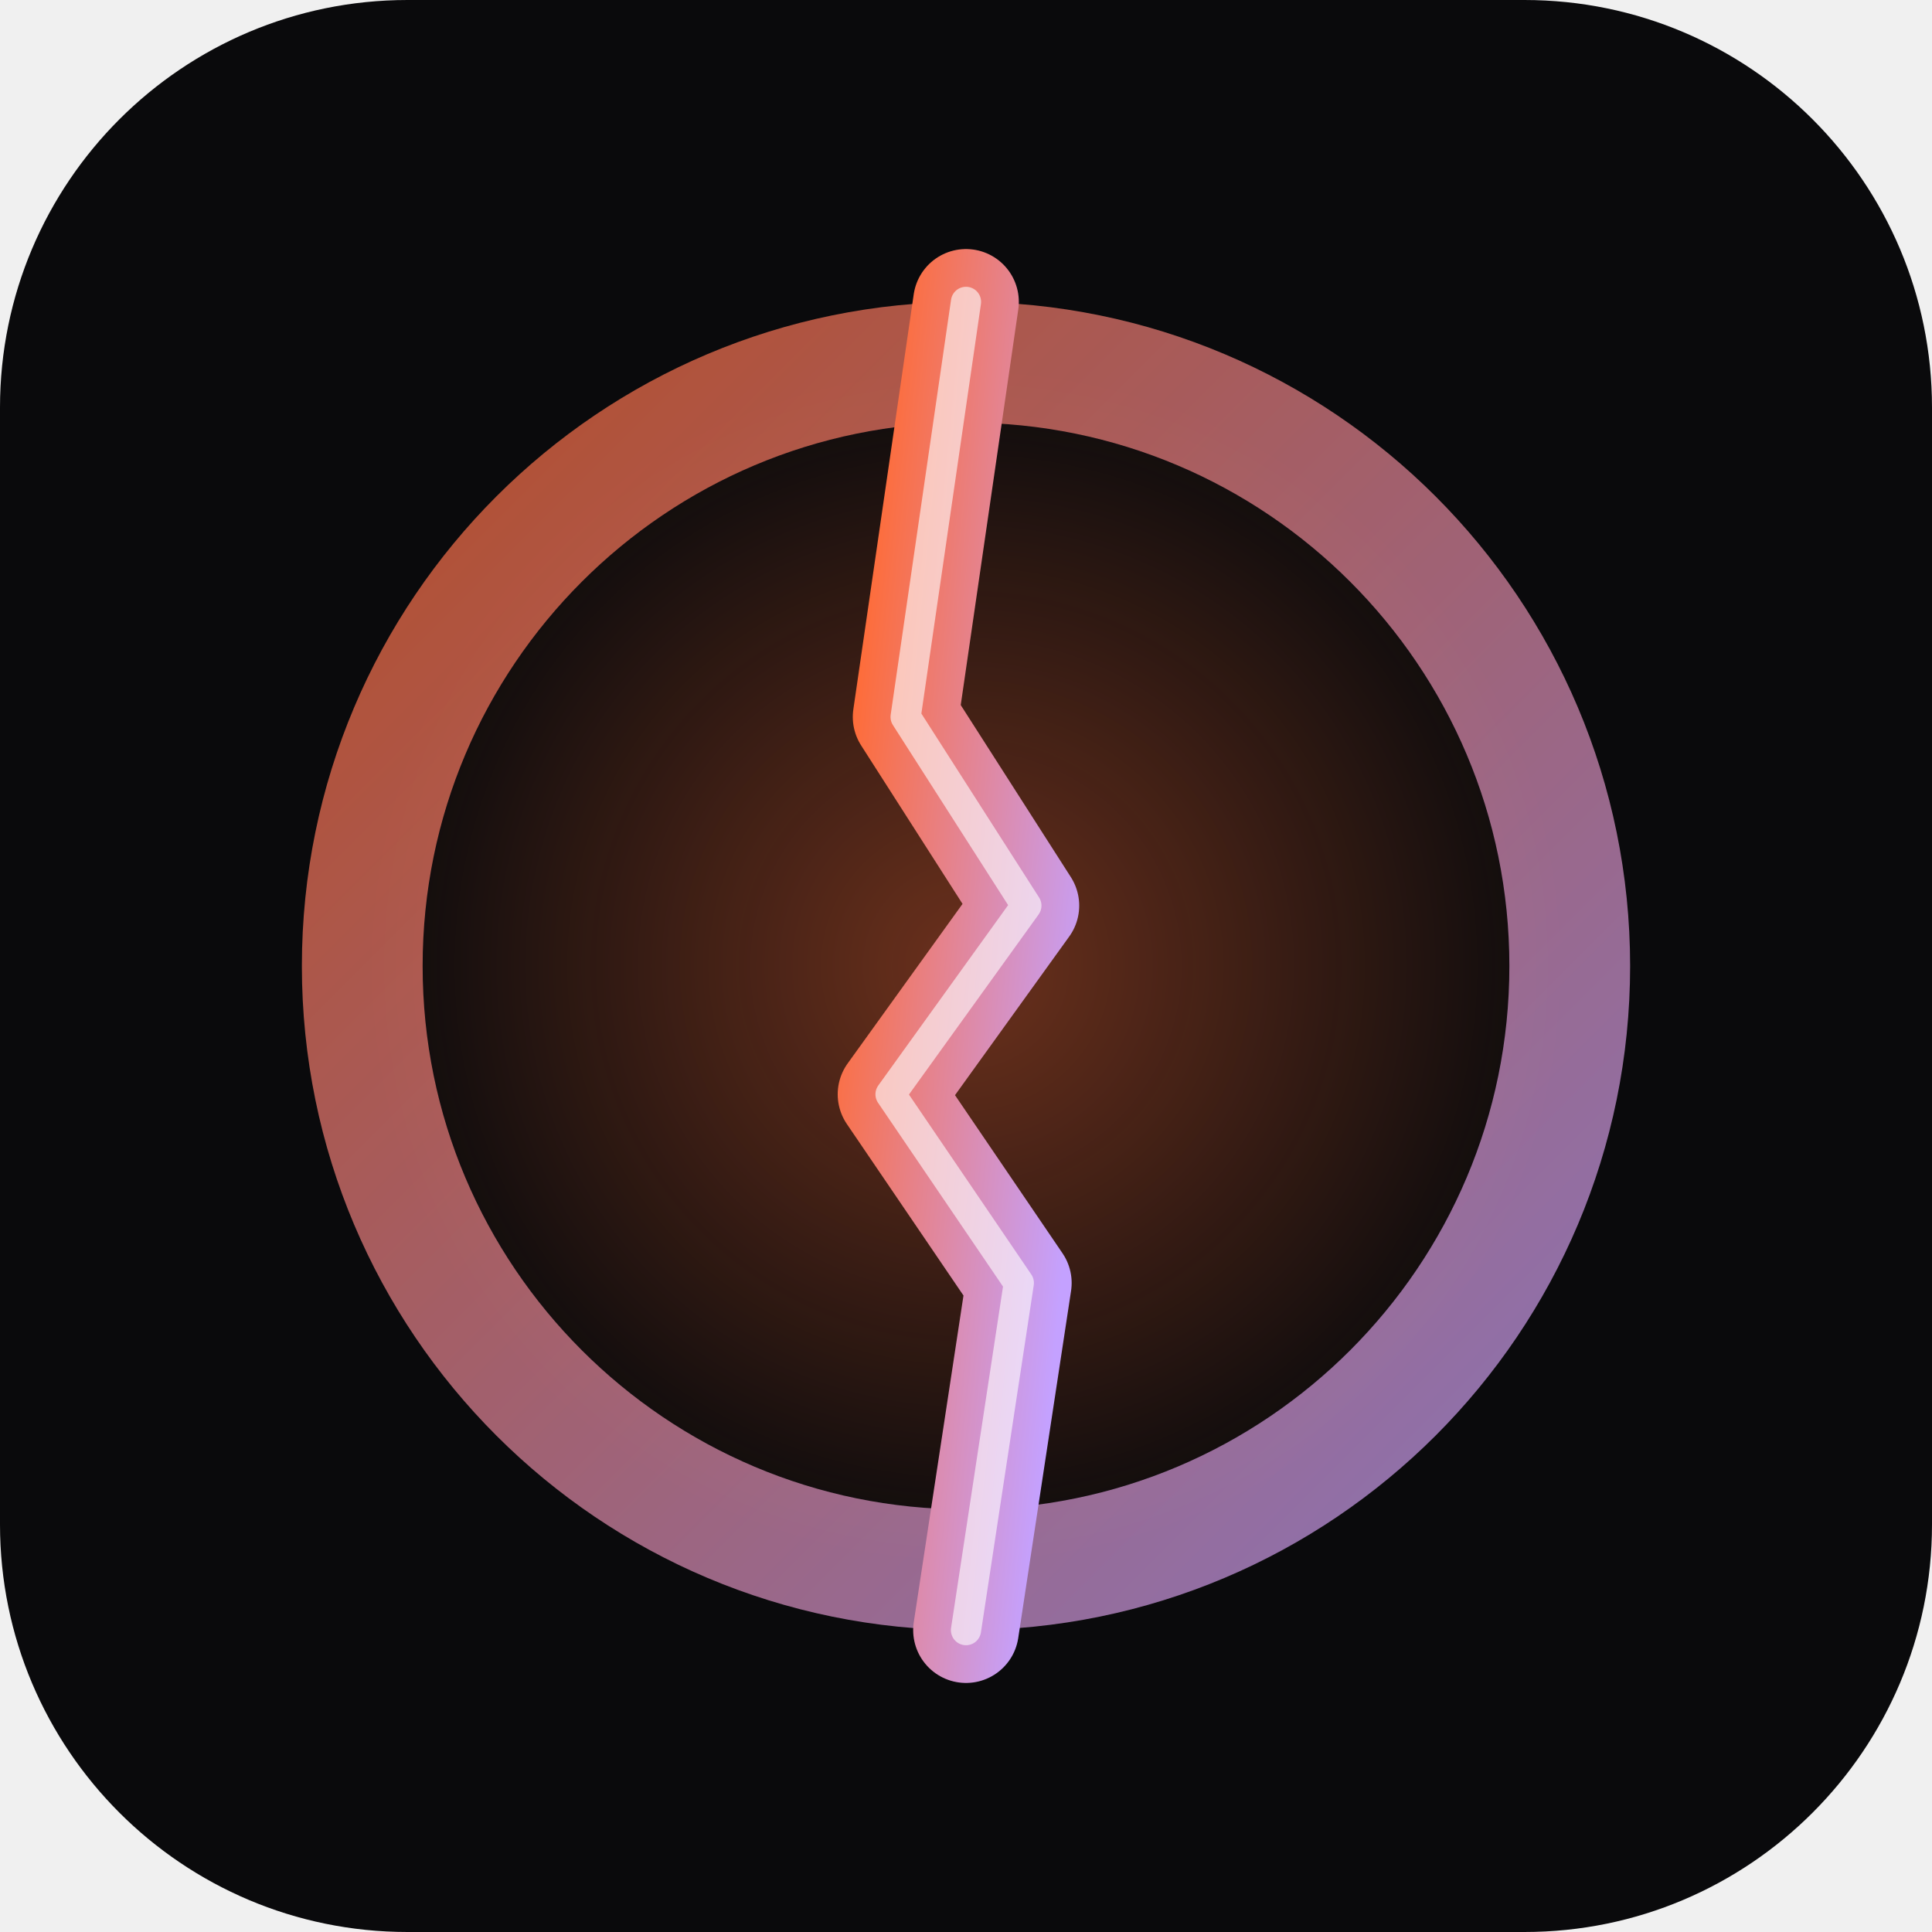
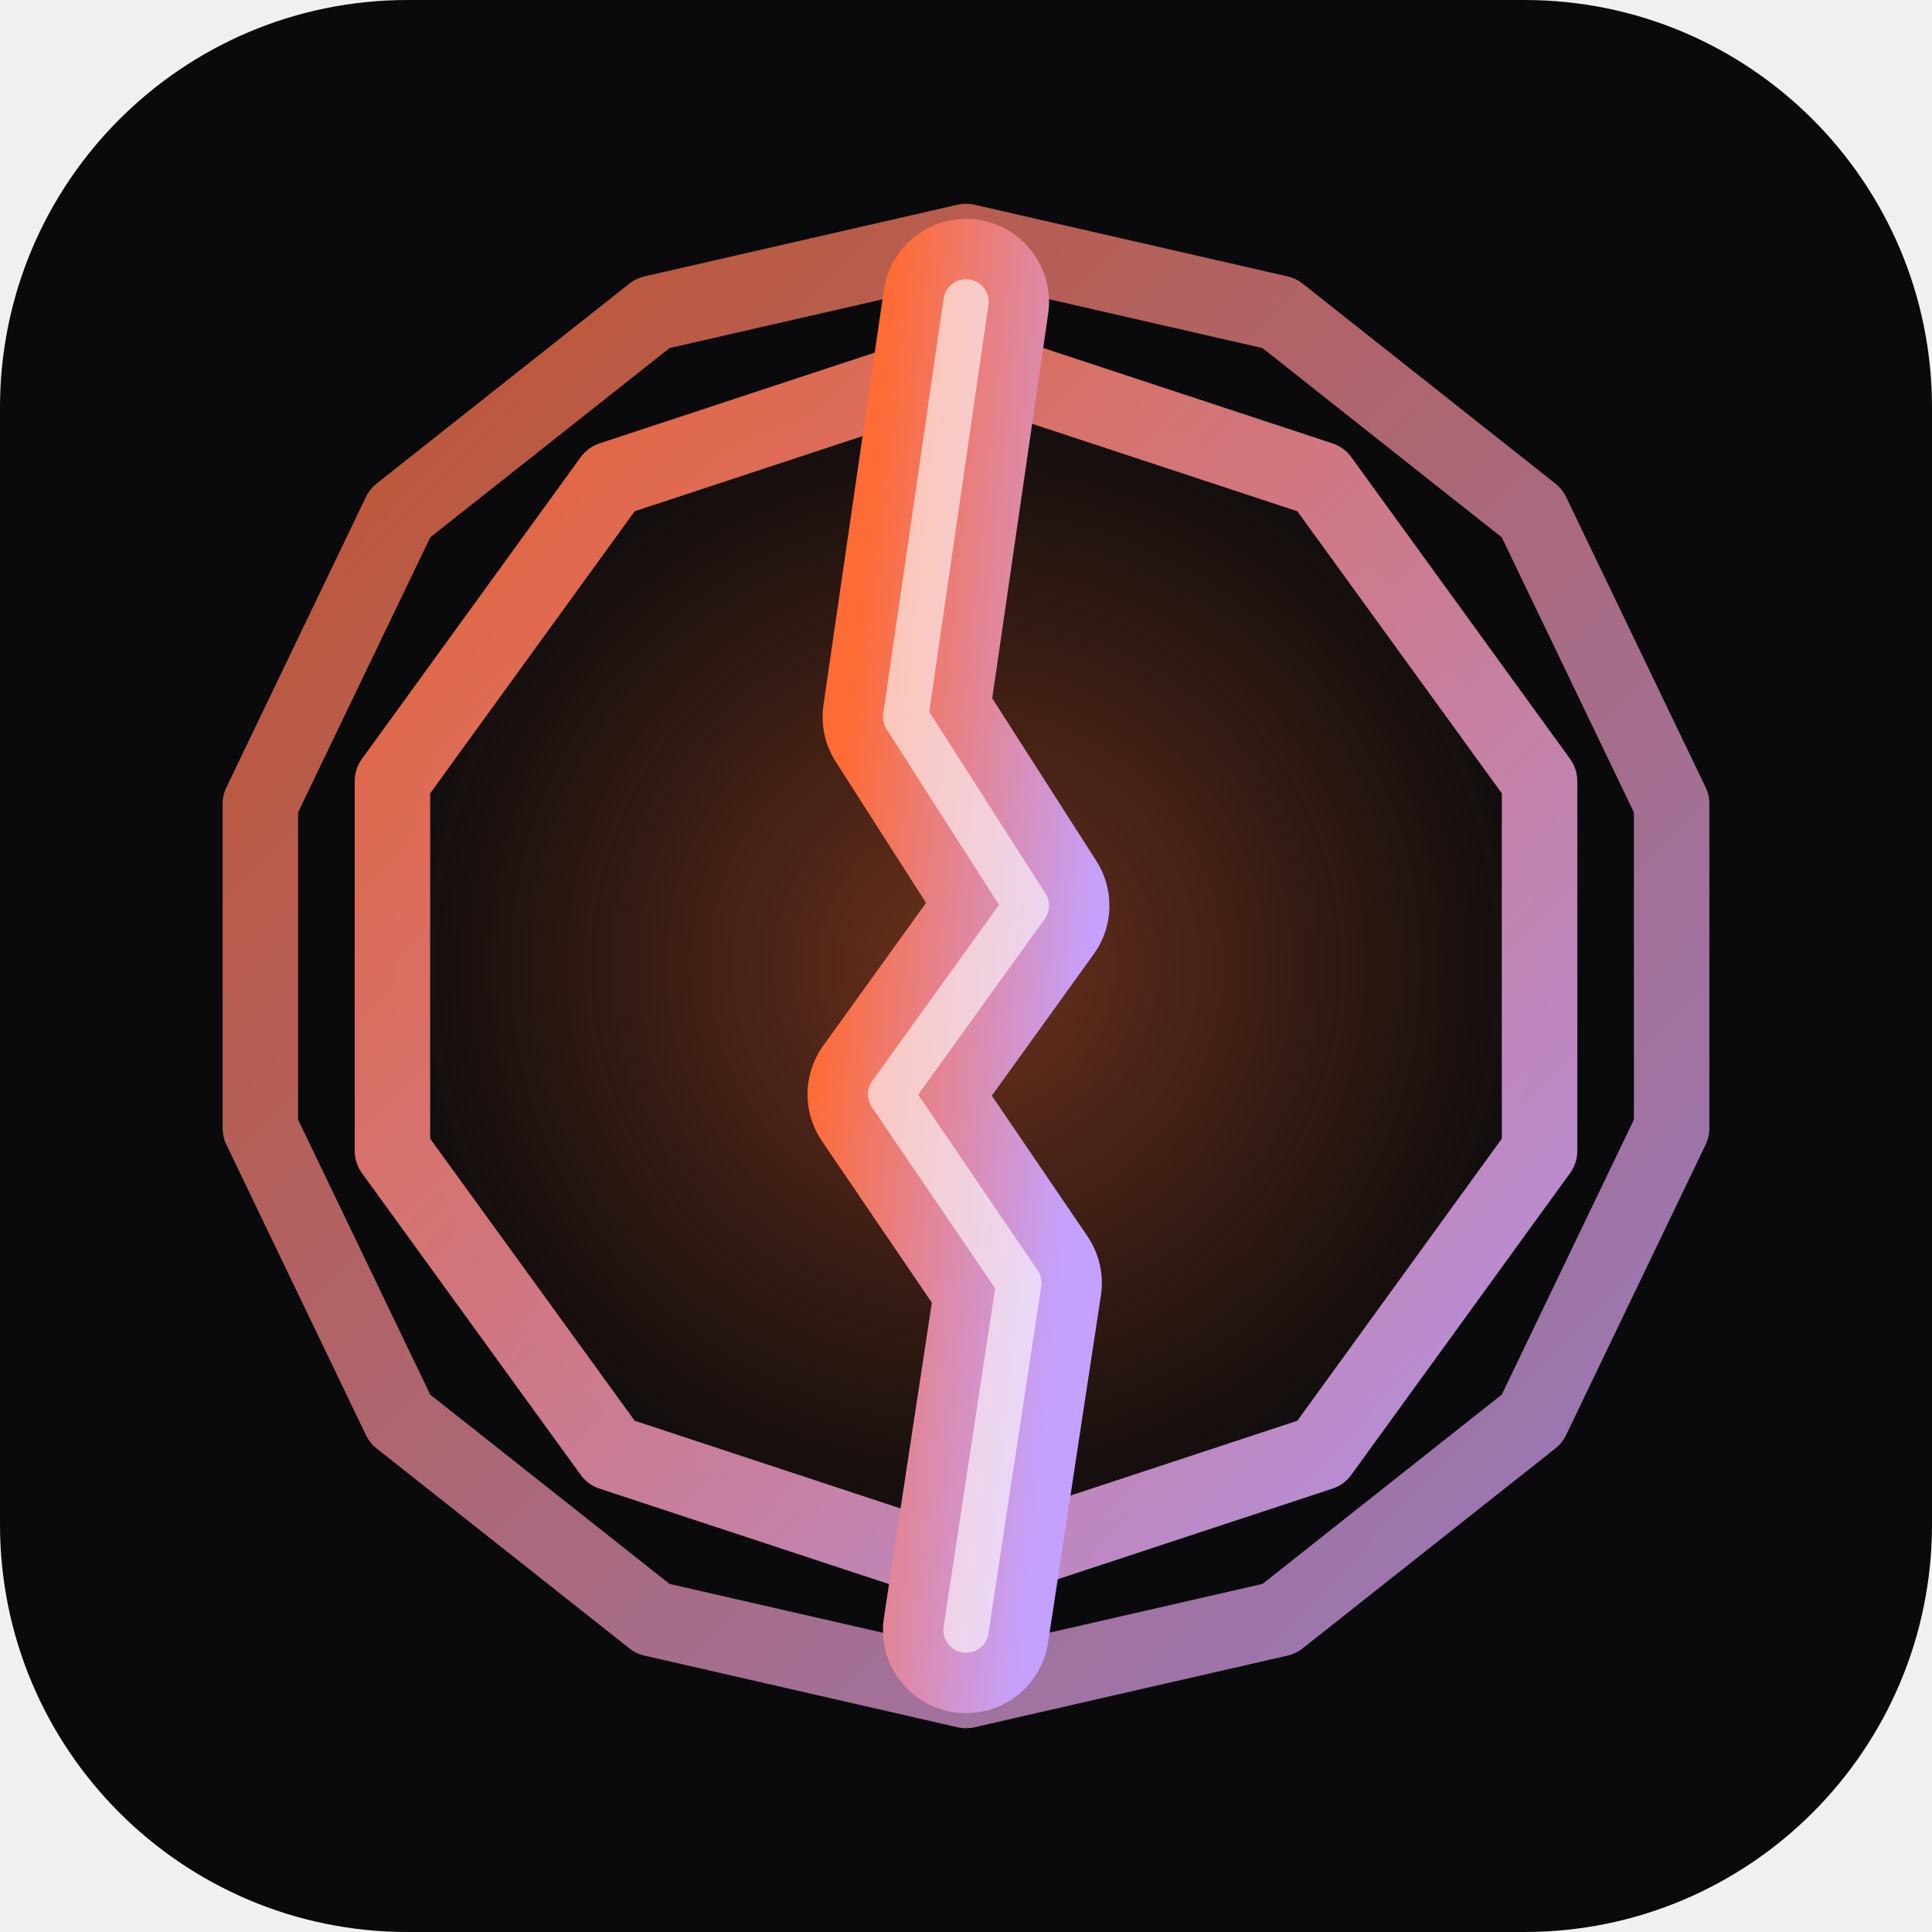
<svg xmlns="http://www.w3.org/2000/svg" viewBox="0 0 512 512">
  <defs>
    <linearGradient id="g" x1="0%" y1="0%" x2="100%" y2="100%">
      <stop offset="0%" stop-color="#ff6b35" />
      <stop offset="100%" stop-color="#c4a1ff" />
    </linearGradient>
    <radialGradient id="glow" cx="50%" cy="50%" r="50%">
      <stop offset="0%" stop-color="#ff6b35" stop-opacity="0.4" />
      <stop offset="100%" stop-color="#ff6b35" stop-opacity="0" />
    </radialGradient>
  </defs>
  <rect width="512" height="512" rx="108" fill="#0a0a0c" />
  <circle cx="256" cy="256" r="160" fill="url(#glow)" />
-   <circle cx="256" cy="256" r="160" fill="none" stroke="url(#g)" stroke-width="32" opacity="0.7" />
-   <path d="M256 80 L240 190 L272 240 L236 290 L270 340 L256 432" fill="none" stroke="url(#g)" stroke-width="28" stroke-linecap="round" stroke-linejoin="round" />
-   <path d="M256 80 L240 190 L272 240 L236 290 L270 340 L256 432" fill="none" stroke="#fff" stroke-width="8" stroke-linecap="round" stroke-linejoin="round" opacity="0.6" />
+   <polygon points="256,64 339,83 406,136 443,213 443,299 406,376 339,429 256,448 173,429 106,376 69,299 69,213 106,136 173,83" fill="none" stroke="url(#g)" stroke-width="20" stroke-linejoin="round" opacity="0.75" />
+   <polygon points="256,96 350,127 408,207 408,305 350,385 256,416 162,385 104,305 104,207 162,127" fill="none" stroke="url(#g)" stroke-width="20" stroke-linejoin="round" opacity="0.9" />
+   <path d="M256 80 L240 190 L272 240 L236 290 L270 340 L256 432" fill="none" stroke="url(#g)" stroke-width="44" stroke-linecap="round" stroke-linejoin="round" />
+   <path d="M256 80 L240 190 L272 240 L236 290 L270 340 L256 432" fill="none" stroke="#fff" stroke-width="12" stroke-linecap="round" stroke-linejoin="round" opacity="0.6" />
</svg>
